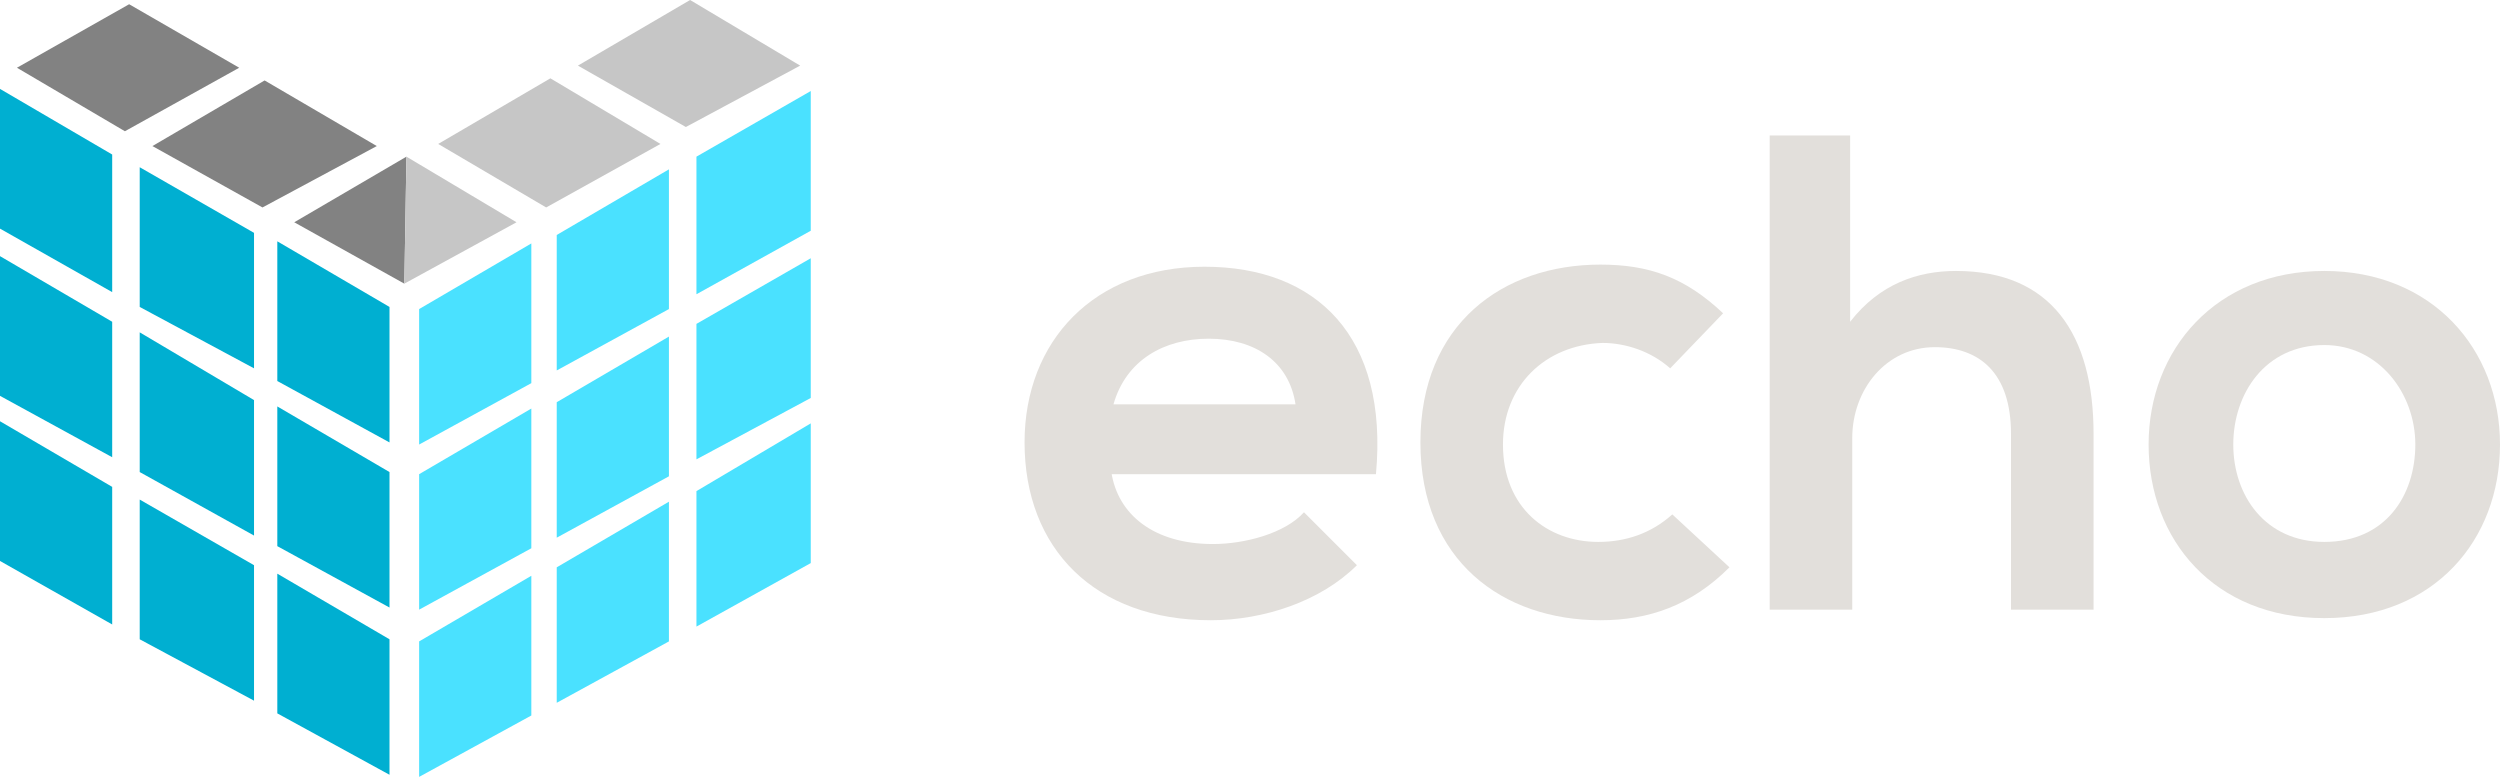
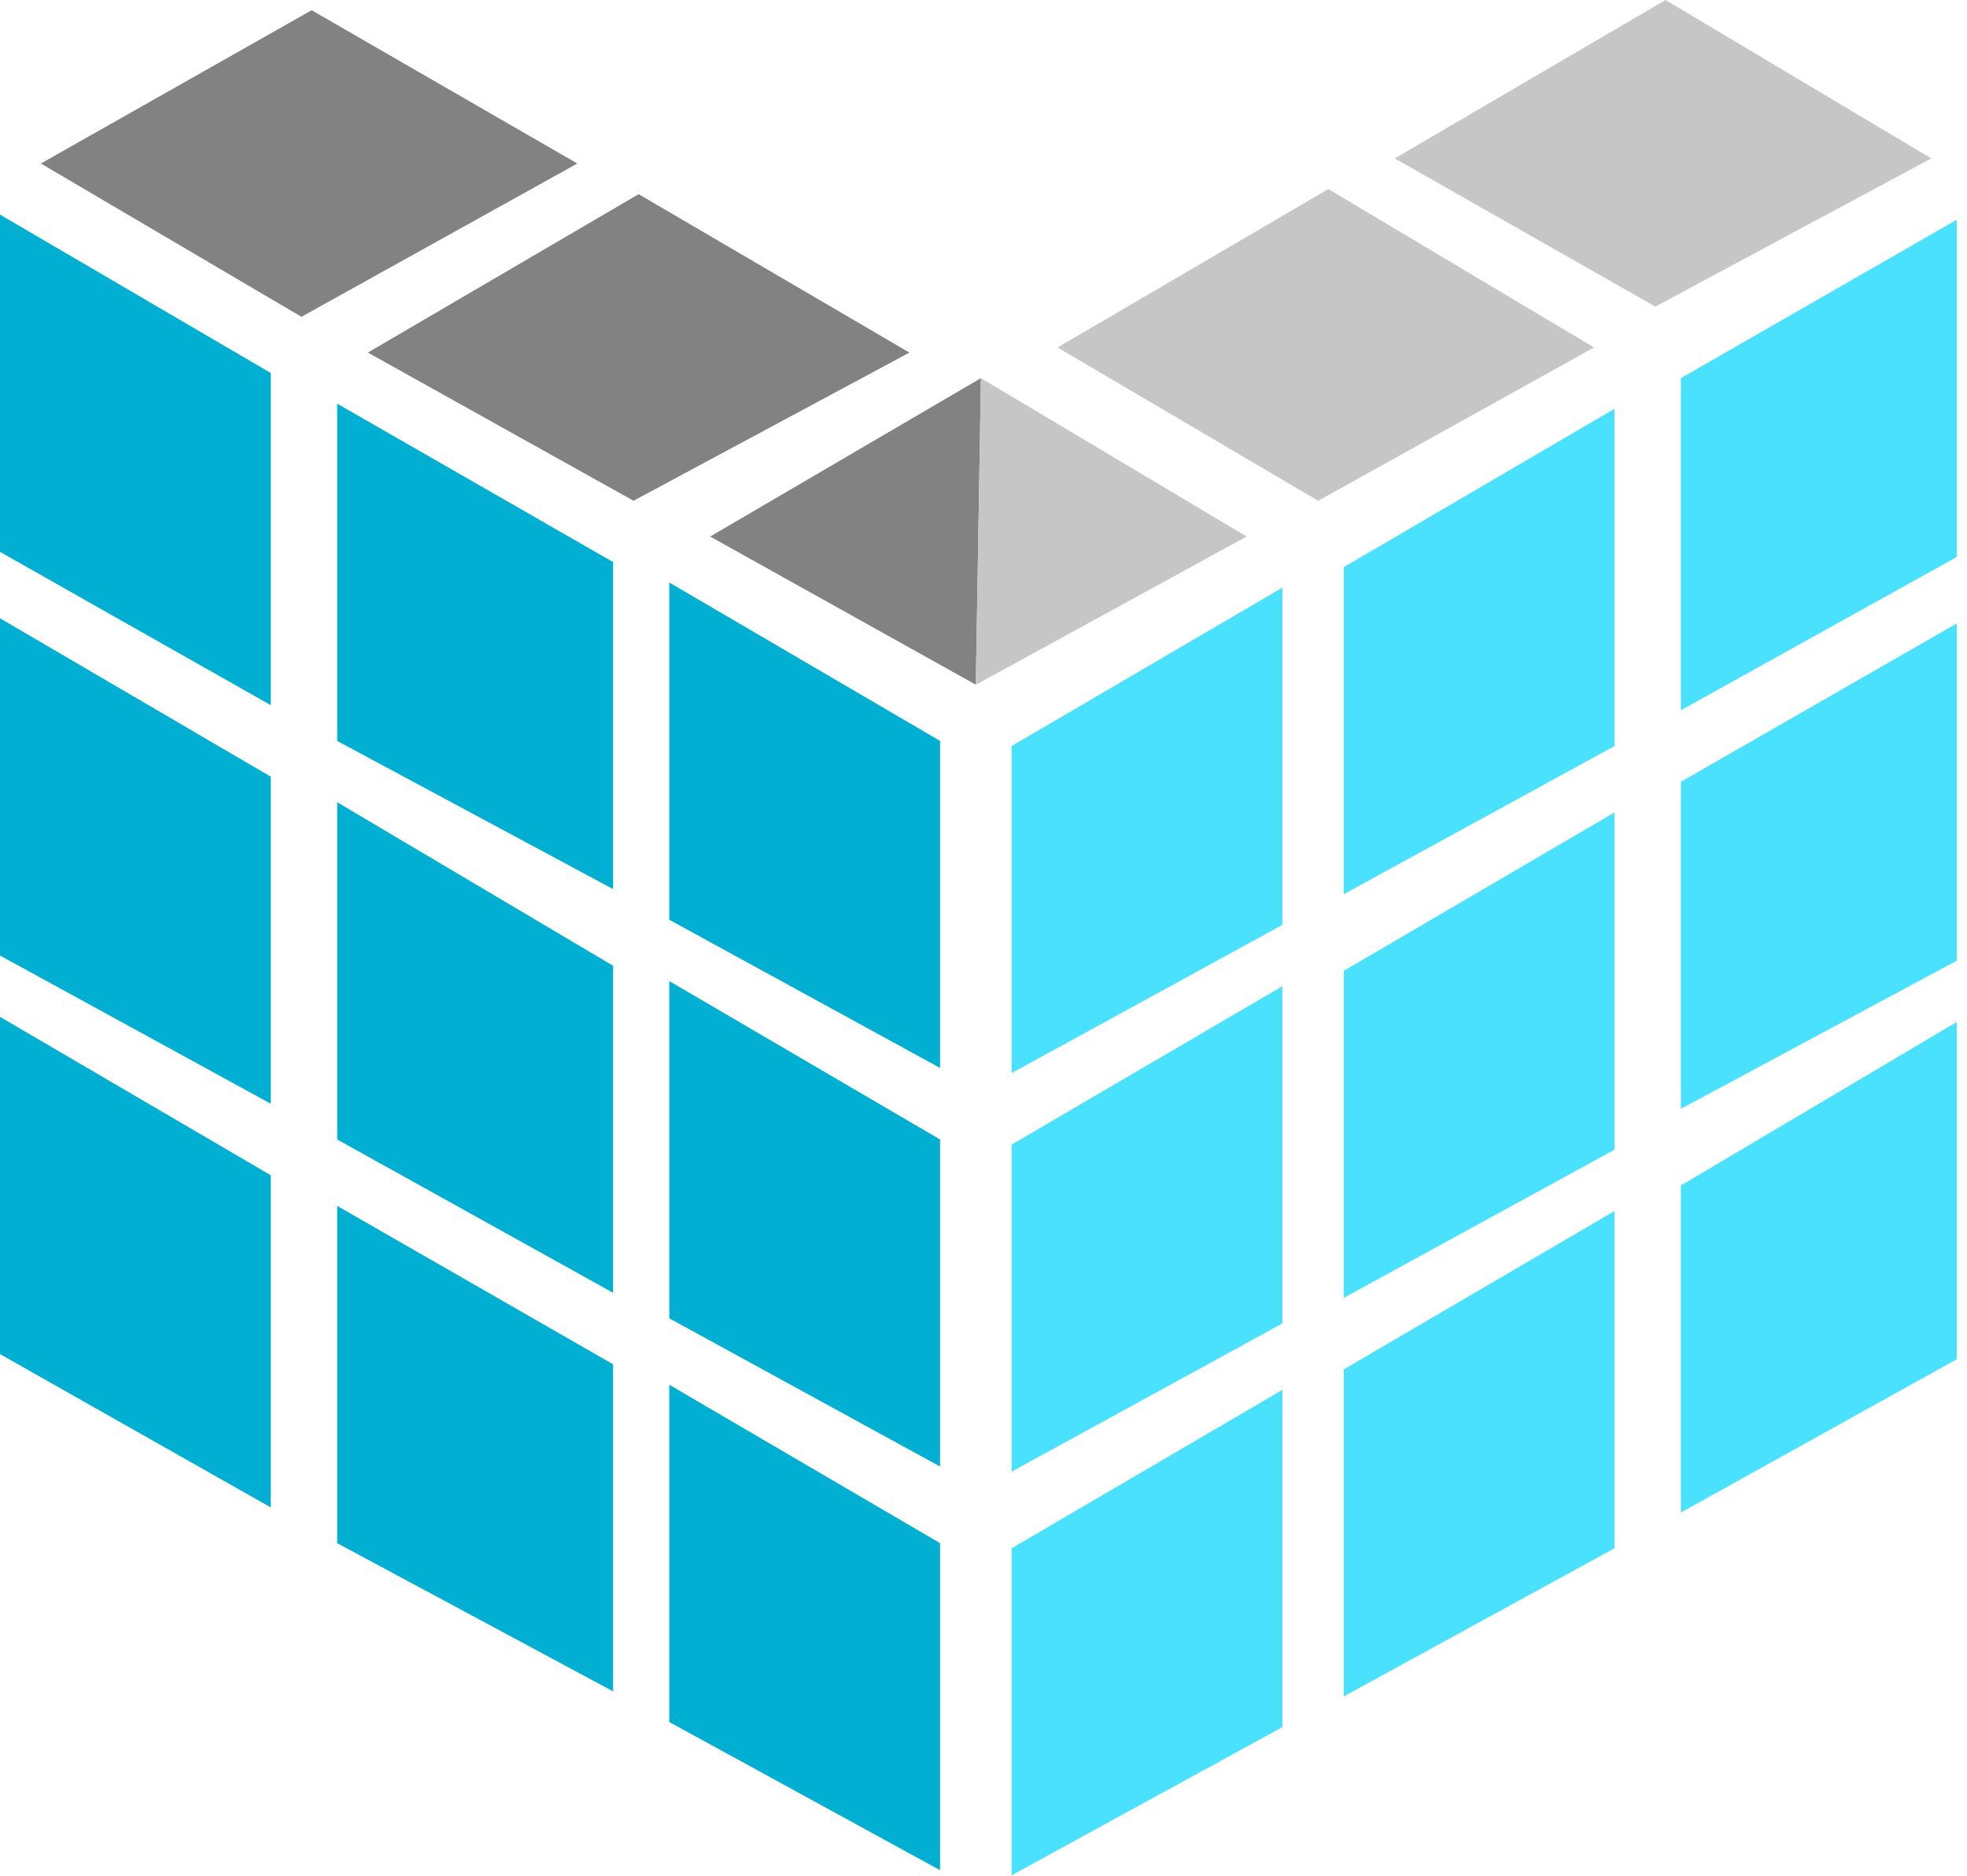
- <svg xmlns="http://www.w3.org/2000/svg" version="1.1" x="0px" y="0px" viewBox="0 0 118.1 36.7" style="enable-background:new 0 0 118.1 36.7;" xml:space="preserve">
-   <g id="Layer_1">
-     <rect x="-315.2" y="-230.2" opacity="0" width="800" height="500" />
-     <g id="XMLID_17_">
-       <path id="XMLID_18_" fill="#e2dfdb" d="M52.5,22.3c0.3,2,2,3.4,4.8,3.4c1.5,0,3.4-0.5,4.3-1.5l2.5,2.5c-1.7,1.7-4.4,2.6-6.9,2.6    c-5.5,0-8.8-3.4-8.8-8.4c0-4.8,3.3-8.3,8.5-8.3c5.3,0,8.7,3.3,8.1,9.8H52.5z M61.2,19.1c-0.3-2-1.9-3.1-4.1-3.1    c-2.1,0-3.9,1-4.5,3.1H61.2z" />
-       <path id="XMLID_21_" fill="#e2dfdb" d="M81.7,26.8c-1.8,1.8-3.8,2.5-6.1,2.5c-4.6,0-8.5-2.8-8.5-8.4c0-5.6,3.9-8.4,8.5-8.4    c2.3,0,4,0.6,5.8,2.3l-2.5,2.6c-0.9-0.8-2.1-1.2-3.2-1.2C73,16.3,71,18.2,71,21c0,3,2.1,4.6,4.5,4.6c1.3,0,2.5-0.4,3.5-1.3    L81.7,26.8z" />
-       <path id="XMLID_25_" fill="#e2dfdb" d="M87.4,6.4v8.8c1.4-1.8,3.2-2.4,5-2.4c4.5,0,6.5,3,6.5,7.7v8.3H95v-8.3c0-2.9-1.5-4.1-3.6-4.1    c-2.3,0-3.9,2-3.9,4.3v8.1h-3.9V6.4H87.4z" />
-       <path id="XMLID_27_" fill="#e2dfdb" d="M118.1,21c0,4.5-3.1,8.2-8.3,8.2c-5.2,0-8.3-3.7-8.3-8.2c0-4.5,3.2-8.2,8.3-8.2    S118.1,16.5,118.1,21z M105.5,21c0,2.4,1.5,4.6,4.3,4.6c2.9,0,4.3-2.2,4.3-4.6c0-2.4-1.7-4.7-4.3-4.7    C107,16.3,105.5,18.6,105.5,21z" />
-     </g>
-   </g>
+ <svg xmlns="http://www.w3.org/2000/svg" version="1.1" x="0px" y="0px" viewBox="0 0 38.5 36.7" style="enable-background:new 0 0 118.1 38.5;" xml:space="preserve">
  <g id="Layer_2">
    <g id="XMLID_1_">
      <polygon id="XMLID_2_" fill="#828282" points="0.8,3.2 6.1,0.2 11.3,3.2 5.9,6.2   " />
      <polygon id="XMLID_3_" fill="#828282" points="7.2,6.9 12.5,3.8 17.8,6.9 12.4,9.8   " />
      <polygon id="XMLID_4_" fill="#c6c6c6" points="20.7,6.8 26,3.7 31.2,6.8 25.8,9.8   " />
      <polygon id="XMLID_5_" fill="#c6c6c6" points="27.3,3.1 32.6,0 37.8,3.1 32.4,6   " />
      <polygon id="XMLID_6_" fill="#00afd1" points="0,4.2 0,10.8 5.3,13.8 5.3,7.3   " />
      <polygon id="XMLID_7_" fill="#00afd1" points="6.6,7.9 6.6,14.5 12,17.4 12,11   " />
      <polygon id="XMLID_8_" fill="#00afd1" points="13.1,11.4 13.1,18 18.4,20.9 18.4,14.5   " />
      <polygon fill="#4ae1ff" points="38.3,4.3 38.3,10.9 32.9,13.9 32.9,7.4   " />
      <polygon fill="#4ae1ff" points="31.6,8 31.6,14.6 26.3,17.5 26.3,11.1   " />
      <polygon fill="#4ae1ff" points="25.1,11.5 25.1,18.1 19.8,21 19.8,14.6   " />
      <polygon id="XMLID_9_" fill="#00afd1" points="0,12.1 0,18.7 5.3,21.6 5.3,15.2   " />
      <polygon id="XMLID_10_" fill="#00afd1" points="6.6,15.7 6.6,22.3 12,25.3 12,18.9   " />
      <polygon id="XMLID_11_" fill="#00afd1" points="13.1,19.2 13.1,25.8 18.4,28.7 18.4,22.3   " />
      <polygon fill="#4ae1ff" points="38.3,12.2 38.3,18.8 32.9,21.7 32.9,15.3   " />
      <polygon fill="#4ae1ff" points="31.6,15.9 31.6,22.5 26.3,25.4 26.3,19   " />
      <polygon fill="#4ae1ff" points="25.1,19.3 25.1,25.9 19.8,28.8 19.8,22.4   " />
      <polygon id="XMLID_12_" fill="#00afd1" points="0,19.9 0,26.5 5.3,29.5 5.3,23   " />
      <polygon id="XMLID_13_" fill="#00afd1" points="6.6,23.6 6.6,30.2 12,33.1 12,26.7   " />
      <polygon id="XMLID_14_" fill="#00afd1" points="13.1,27.1 13.1,33.7 18.4,36.6 18.4,30.2   " />
      <polygon fill="#4ae1ff" points="38.3,20 38.3,26.6 32.9,29.6 32.9,23.2   " />
      <polygon fill="#4ae1ff" points="31.6,23.7 31.6,30.3 26.3,33.2 26.3,26.8   " />
      <polygon fill="#4ae1ff" points="25.1,27.2 25.1,33.8 19.8,36.7 19.8,30.3   " />
      <g id="XMLID_15_">
        <polygon id="XMLID_22_" fill="#828282" points="19.2,7.4 13.9,10.5 19.1,13.4 19.1,13.4 19.2,7.4    " />
        <polygon id="XMLID_23_" fill="#c6c6c6" points="19.2,7.4 19.1,13.4 24.4,10.5    " />
      </g>
    </g>
  </g>
</svg>
